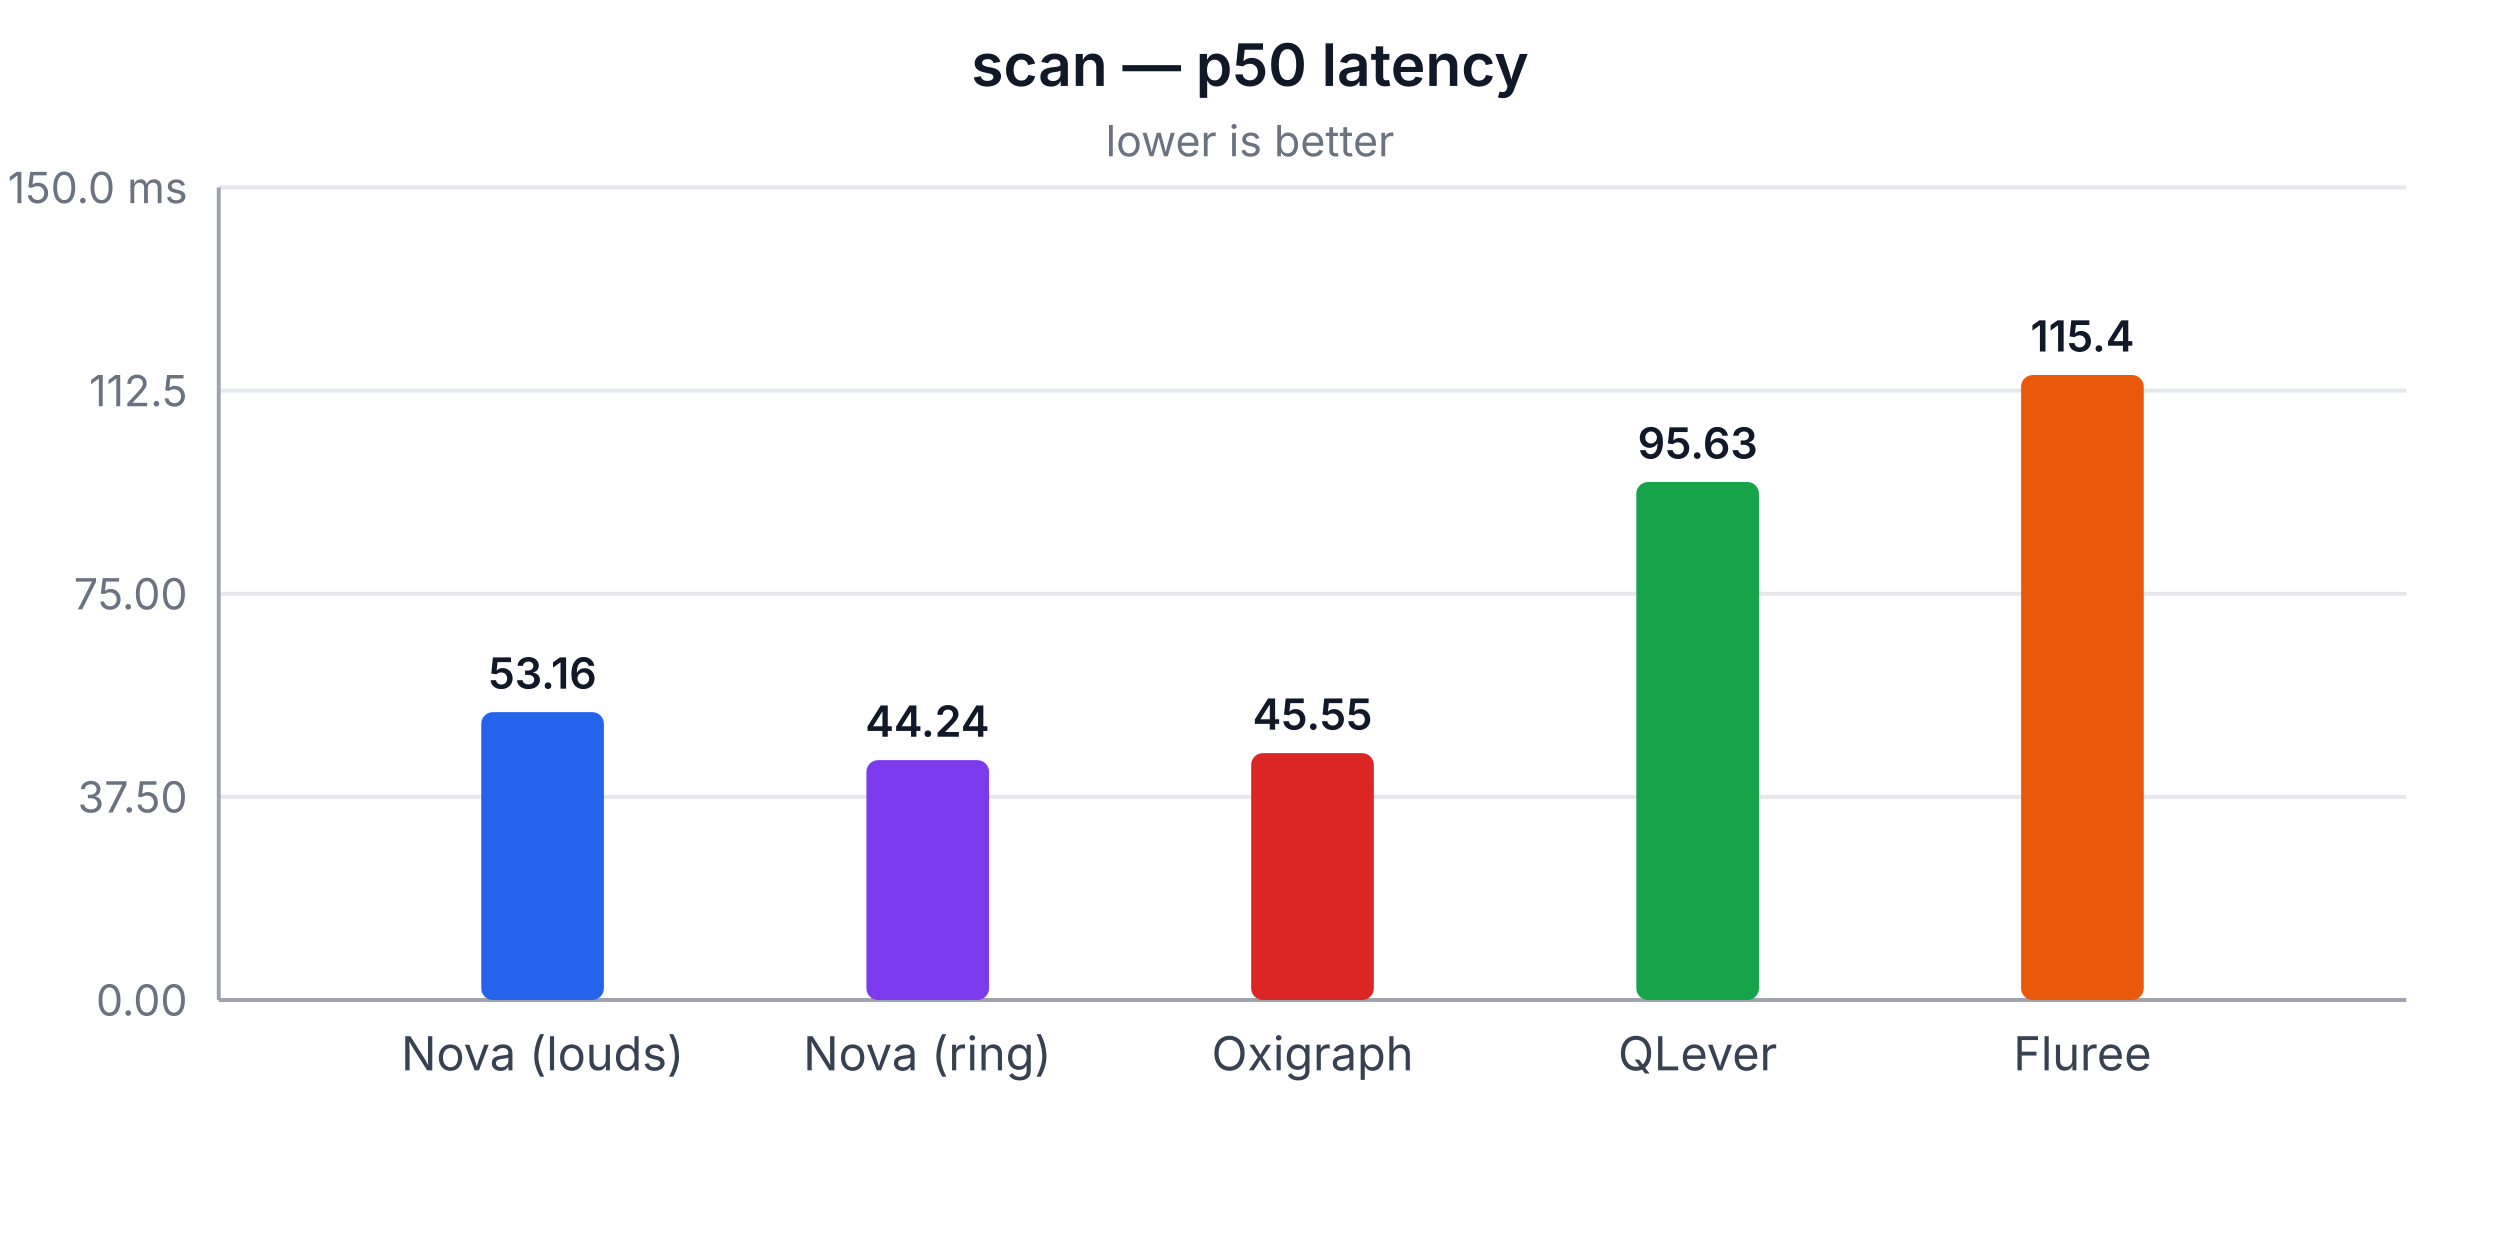
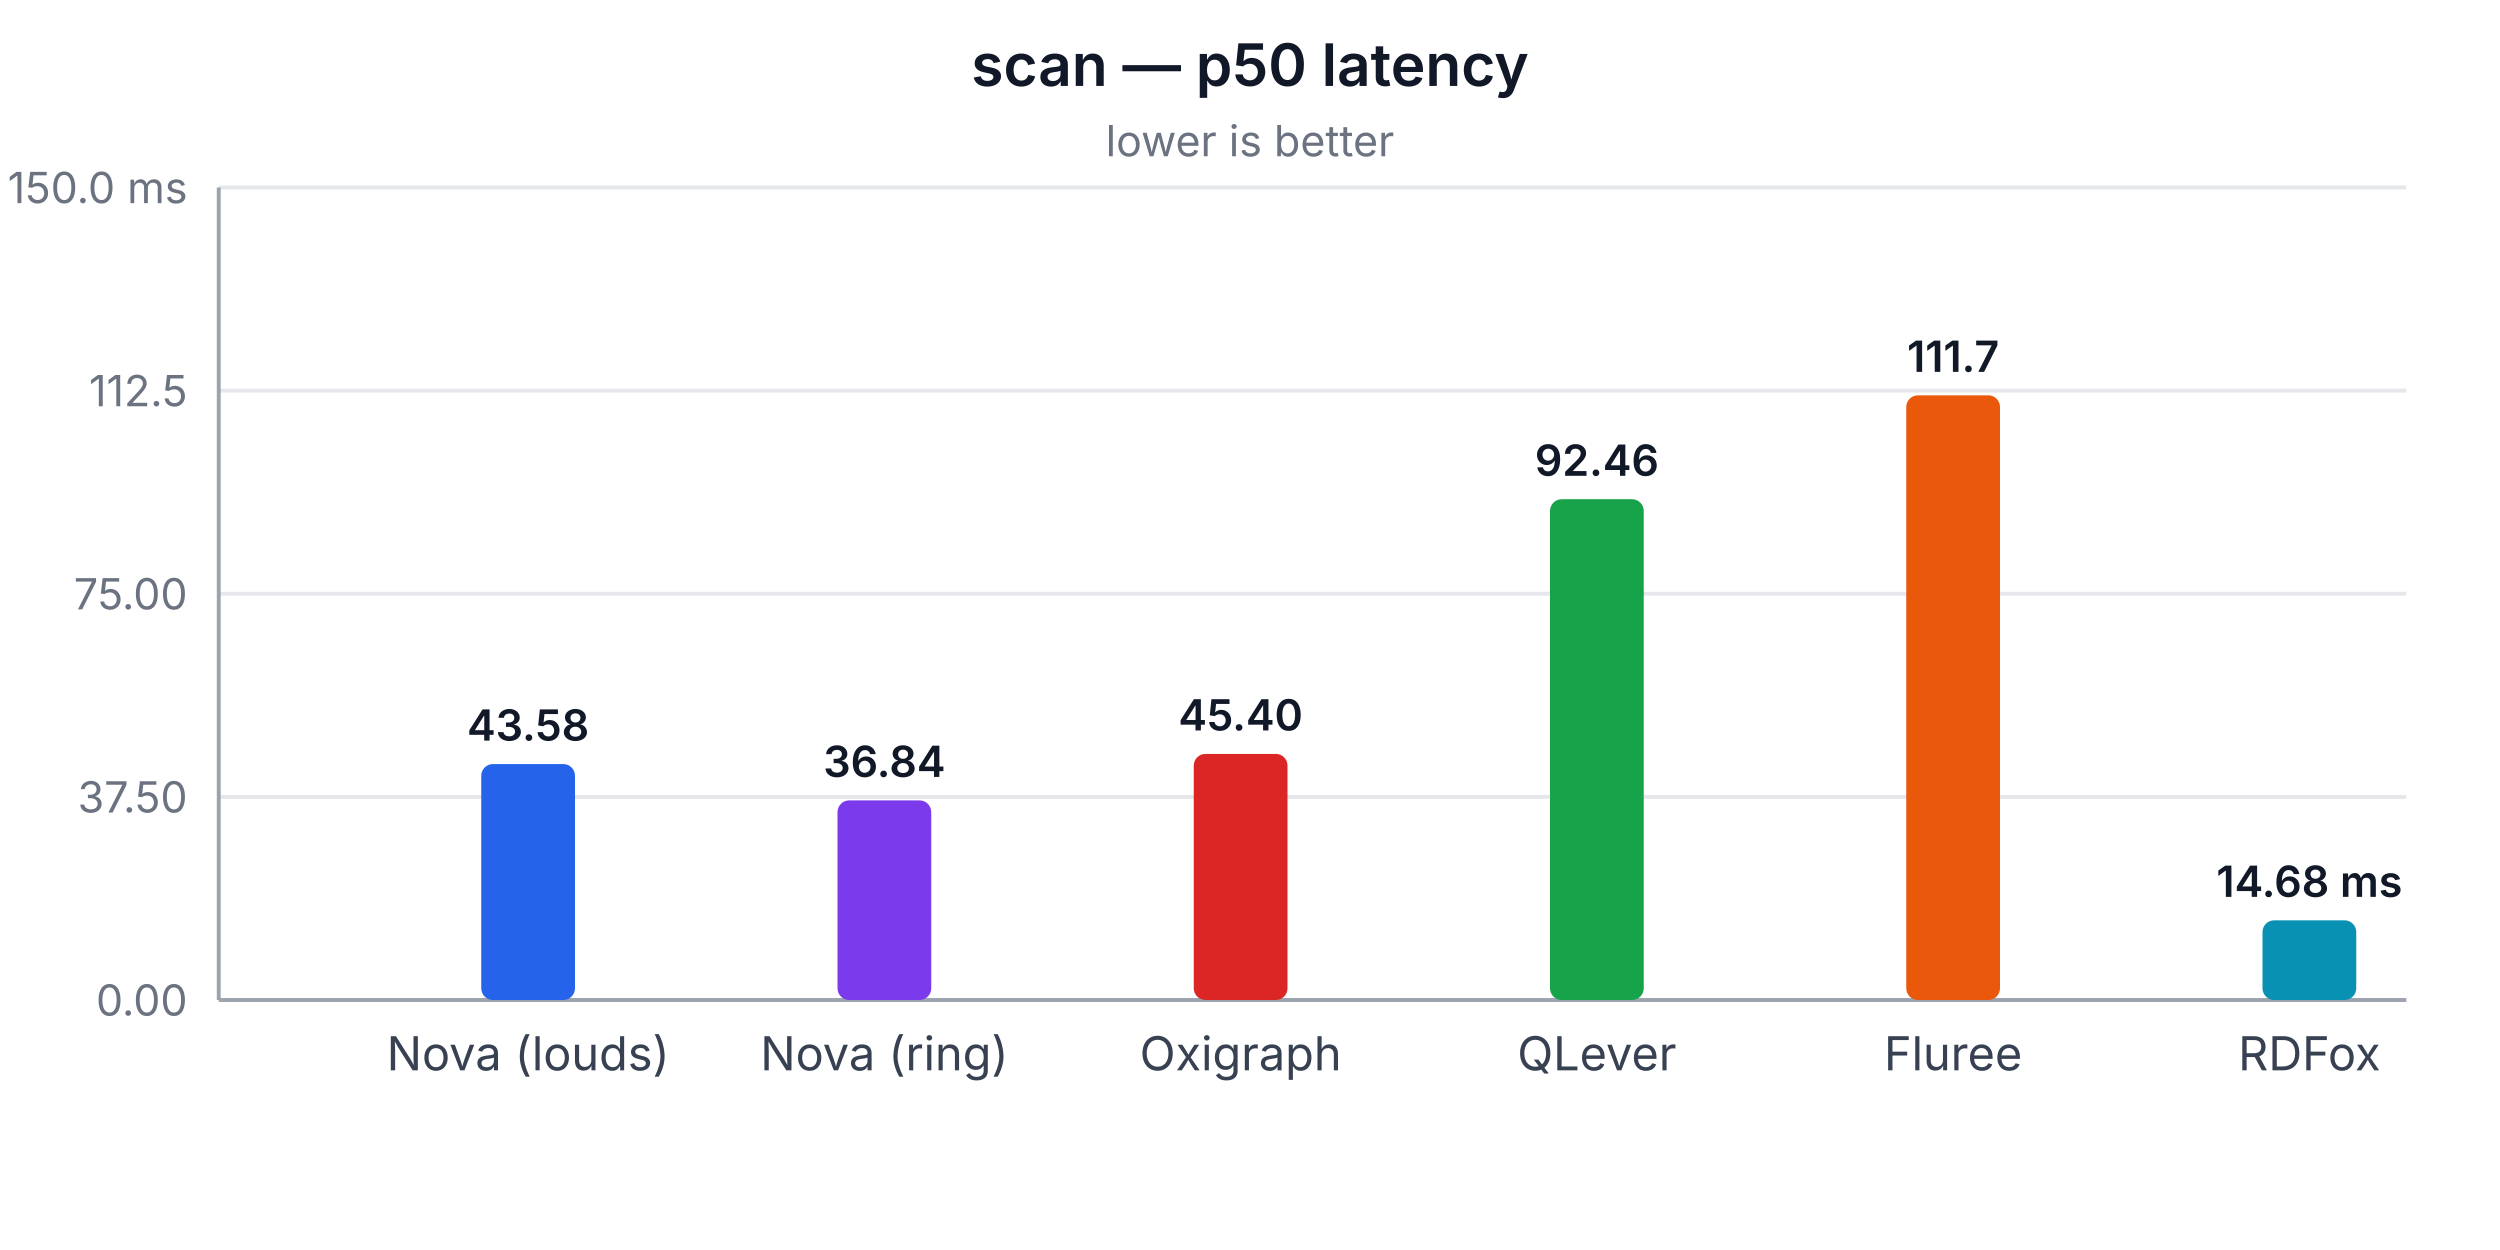
<svg xmlns="http://www.w3.org/2000/svg" width="640" height="320" viewBox="0 0 640 320" role="img" aria-label="scan — p50 latency">
  <style>
  .title { fill: #111827; }
  .muted { fill: #6b7280; }
  .label { fill: #374151; }
  .grid  { stroke: #e5e7eb; stroke-width: 1; }
  .axis  { stroke: #9ca3af; stroke-width: 1; }
  @media (prefers-color-scheme: dark) {
    .title { fill: #f3f4f6; }
    .muted { fill: #9ca3af; }
    .label { fill: #d1d5db; }
    .grid  { stroke: #374151; }
    .axis  { stroke: #6b7280; }
  }
</style>
  <text class="title" x="320.0" y="22" text-anchor="middle" font-family="system-ui, -apple-system, sans-serif" font-size="15" font-weight="600">scan — p50 latency</text>
  <text class="muted" x="320.0" y="40" text-anchor="middle" font-family="system-ui, -apple-system, sans-serif" font-size="11">lower is better</text>
  <line class="grid" x1="56" y1="256.0" x2="616" y2="256.0" />
  <text class="muted" x="48" y="260.0" text-anchor="end" font-family="system-ui, -apple-system, sans-serif" font-size="11">0.00</text>
  <line class="grid" x1="56" y1="204.0" x2="616" y2="204.0" />
  <text class="muted" x="48" y="208.0" text-anchor="end" font-family="system-ui, -apple-system, sans-serif" font-size="11">37.50</text>
  <line class="grid" x1="56" y1="152.0" x2="616" y2="152.0" />
  <text class="muted" x="48" y="156.0" text-anchor="end" font-family="system-ui, -apple-system, sans-serif" font-size="11">75.00</text>
  <line class="grid" x1="56" y1="100.0" x2="616" y2="100.0" />
  <text class="muted" x="48" y="104.0" text-anchor="end" font-family="system-ui, -apple-system, sans-serif" font-size="11">112.5</text>
  <line class="grid" x1="56" y1="48.0" x2="616" y2="48.0" />
  <text class="muted" x="48" y="52.0" text-anchor="end" font-family="system-ui, -apple-system, sans-serif" font-size="11">150.0 ms</text>
  <line class="axis" x1="56" y1="48" x2="56" y2="256" />
  <line class="axis" x1="56" y1="256" x2="616" y2="256" />
-   <rect x="123.2" y="182.3" width="31.4" height="73.7" fill="#2563eb" rx="3" />
-   <text class="title" x="138.9" y="176.3" text-anchor="middle" font-family="system-ui, -apple-system, sans-serif" font-size="11" font-weight="600">53.16</text>
-   <text class="label" x="138.9" y="274" text-anchor="middle" font-family="system-ui, -apple-system, sans-serif" font-size="12">Nova (louds)</text>
-   <rect x="221.8" y="194.6" width="31.4" height="61.4" fill="#7c3aed" rx="3" />
-   <text class="title" x="237.4" y="188.6" text-anchor="middle" font-family="system-ui, -apple-system, sans-serif" font-size="11" font-weight="600">44.24</text>
-   <text class="label" x="237.4" y="274" text-anchor="middle" font-family="system-ui, -apple-system, sans-serif" font-size="12">Nova (ring)</text>
-   <rect x="320.3" y="192.8" width="31.4" height="63.2" fill="#dc2626" rx="3" />
-   <text class="title" x="336.0" y="186.8" text-anchor="middle" font-family="system-ui, -apple-system, sans-serif" font-size="11" font-weight="600">45.55</text>
-   <text class="label" x="336.0" y="274" text-anchor="middle" font-family="system-ui, -apple-system, sans-serif" font-size="12">Oxigraph</text>
-   <rect x="418.9" y="123.4" width="31.4" height="132.6" fill="#16a34a" rx="3" />
-   <text class="title" x="434.6" y="117.4" text-anchor="middle" font-family="system-ui, -apple-system, sans-serif" font-size="11" font-weight="600">95.63</text>
-   <text class="label" x="434.6" y="274" text-anchor="middle" font-family="system-ui, -apple-system, sans-serif" font-size="12">QLever</text>
-   <rect x="517.4" y="96.0" width="31.4" height="160.0" fill="#ea580c" rx="3" />
-   <text class="title" x="533.1" y="90.0" text-anchor="middle" font-family="system-ui, -apple-system, sans-serif" font-size="11" font-weight="600">115.4</text>
-   <text class="label" x="533.1" y="274" text-anchor="middle" font-family="system-ui, -apple-system, sans-serif" font-size="12">Fluree</text>
+   <rect x="123.2" y="195.6" width="24.0" height="60.4" fill="#2563eb" rx="3" />
+   <text class="title" x="135.2" y="189.6" text-anchor="middle" font-family="system-ui, -apple-system, sans-serif" font-size="11" font-weight="600">43.58</text>
+   <text class="label" x="135.2" y="274" text-anchor="middle" font-family="system-ui, -apple-system, sans-serif" font-size="12">Nova (louds)</text>
+   <rect x="214.4" y="204.9" width="24.0" height="51.1" fill="#7c3aed" rx="3" />
+   <text class="title" x="226.4" y="198.9" text-anchor="middle" font-family="system-ui, -apple-system, sans-serif" font-size="11" font-weight="600">36.84</text>
+   <text class="label" x="226.4" y="274" text-anchor="middle" font-family="system-ui, -apple-system, sans-serif" font-size="12">Nova (ring)</text>
+   <rect x="305.6" y="193.0" width="24.0" height="63.0" fill="#dc2626" rx="3" />
+   <text class="title" x="317.6" y="187.0" text-anchor="middle" font-family="system-ui, -apple-system, sans-serif" font-size="11" font-weight="600">45.40</text>
+   <text class="label" x="317.6" y="274" text-anchor="middle" font-family="system-ui, -apple-system, sans-serif" font-size="12">Oxigraph</text>
+   <rect x="396.8" y="127.8" width="24.0" height="128.2" fill="#16a34a" rx="3" />
+   <text class="title" x="408.8" y="121.8" text-anchor="middle" font-family="system-ui, -apple-system, sans-serif" font-size="11" font-weight="600">92.46</text>
+   <text class="label" x="408.8" y="274" text-anchor="middle" font-family="system-ui, -apple-system, sans-serif" font-size="12">QLever</text>
+   <rect x="488.0" y="101.2" width="24.0" height="154.8" fill="#ea580c" rx="3" />
+   <text class="title" x="500.0" y="95.2" text-anchor="middle" font-family="system-ui, -apple-system, sans-serif" font-size="11" font-weight="600">111.7</text>
+   <text class="label" x="500.0" y="274" text-anchor="middle" font-family="system-ui, -apple-system, sans-serif" font-size="12">Fluree</text>
+   <rect x="579.2" y="235.6" width="24.0" height="20.4" fill="#0891b2" rx="3" />
+   <text class="title" x="591.2" y="229.6" text-anchor="middle" font-family="system-ui, -apple-system, sans-serif" font-size="11" font-weight="600">14.68 ms</text>
+   <text class="label" x="591.2" y="274" text-anchor="middle" font-family="system-ui, -apple-system, sans-serif" font-size="12">RDFox</text>
</svg>
